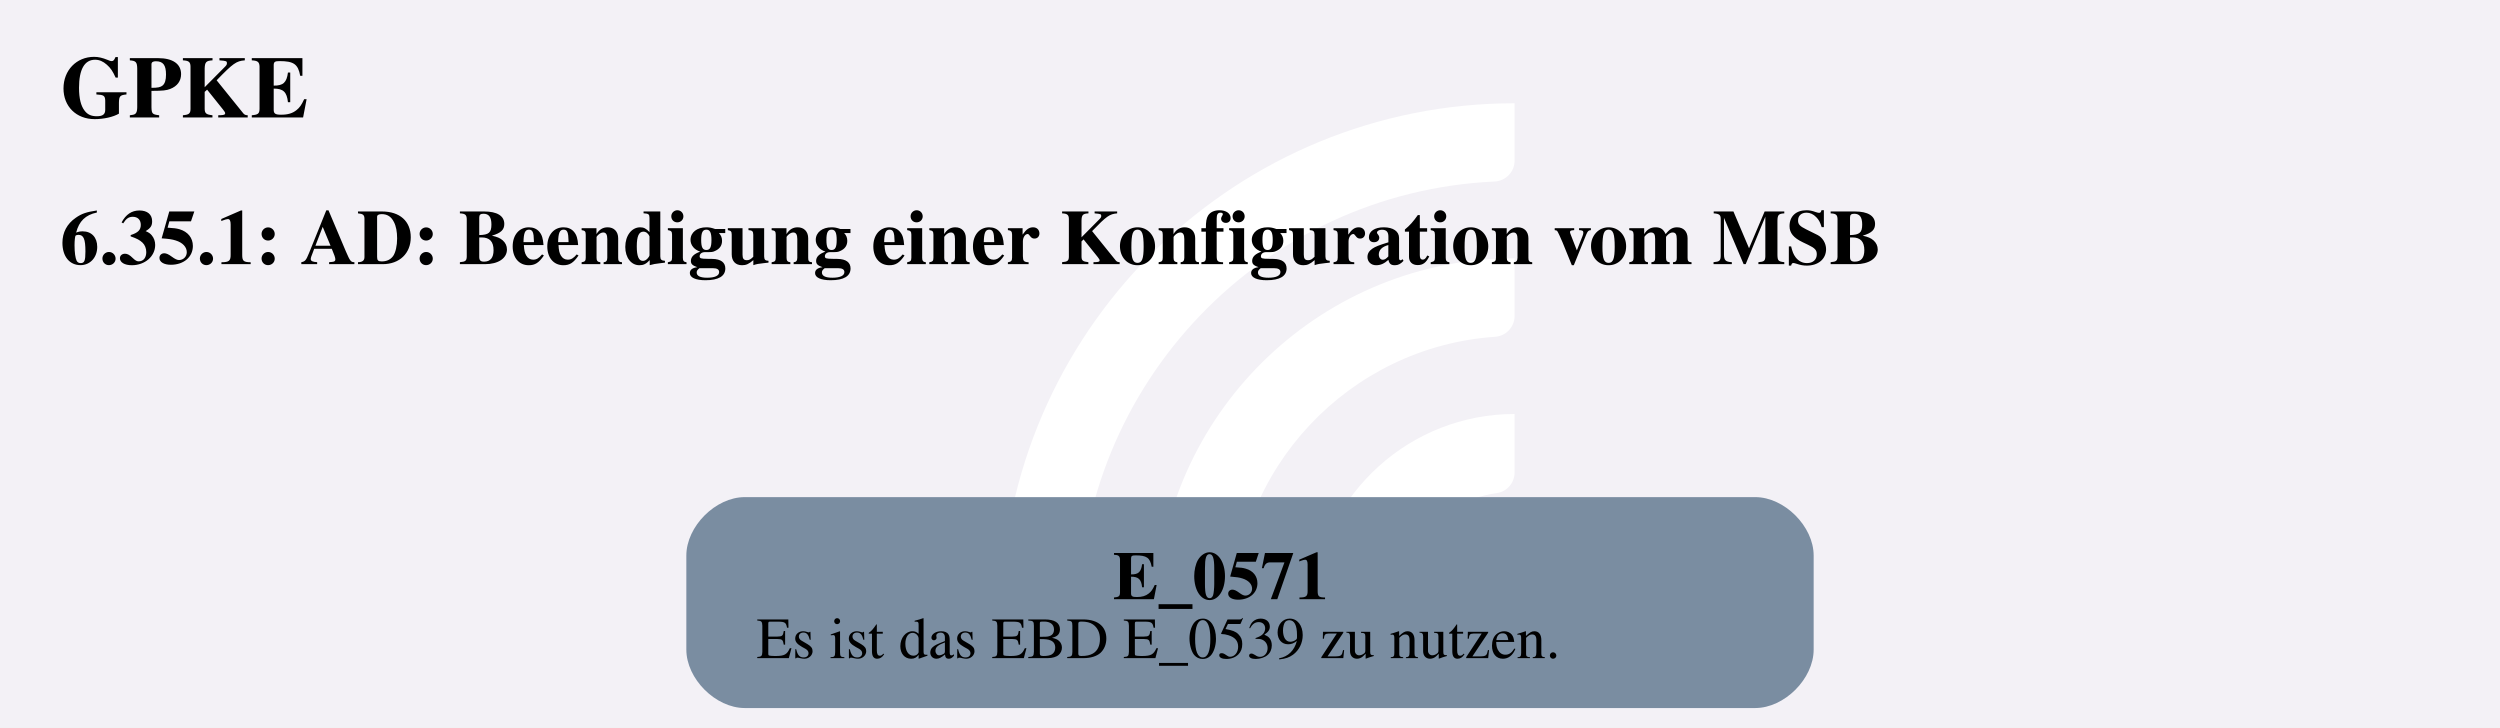
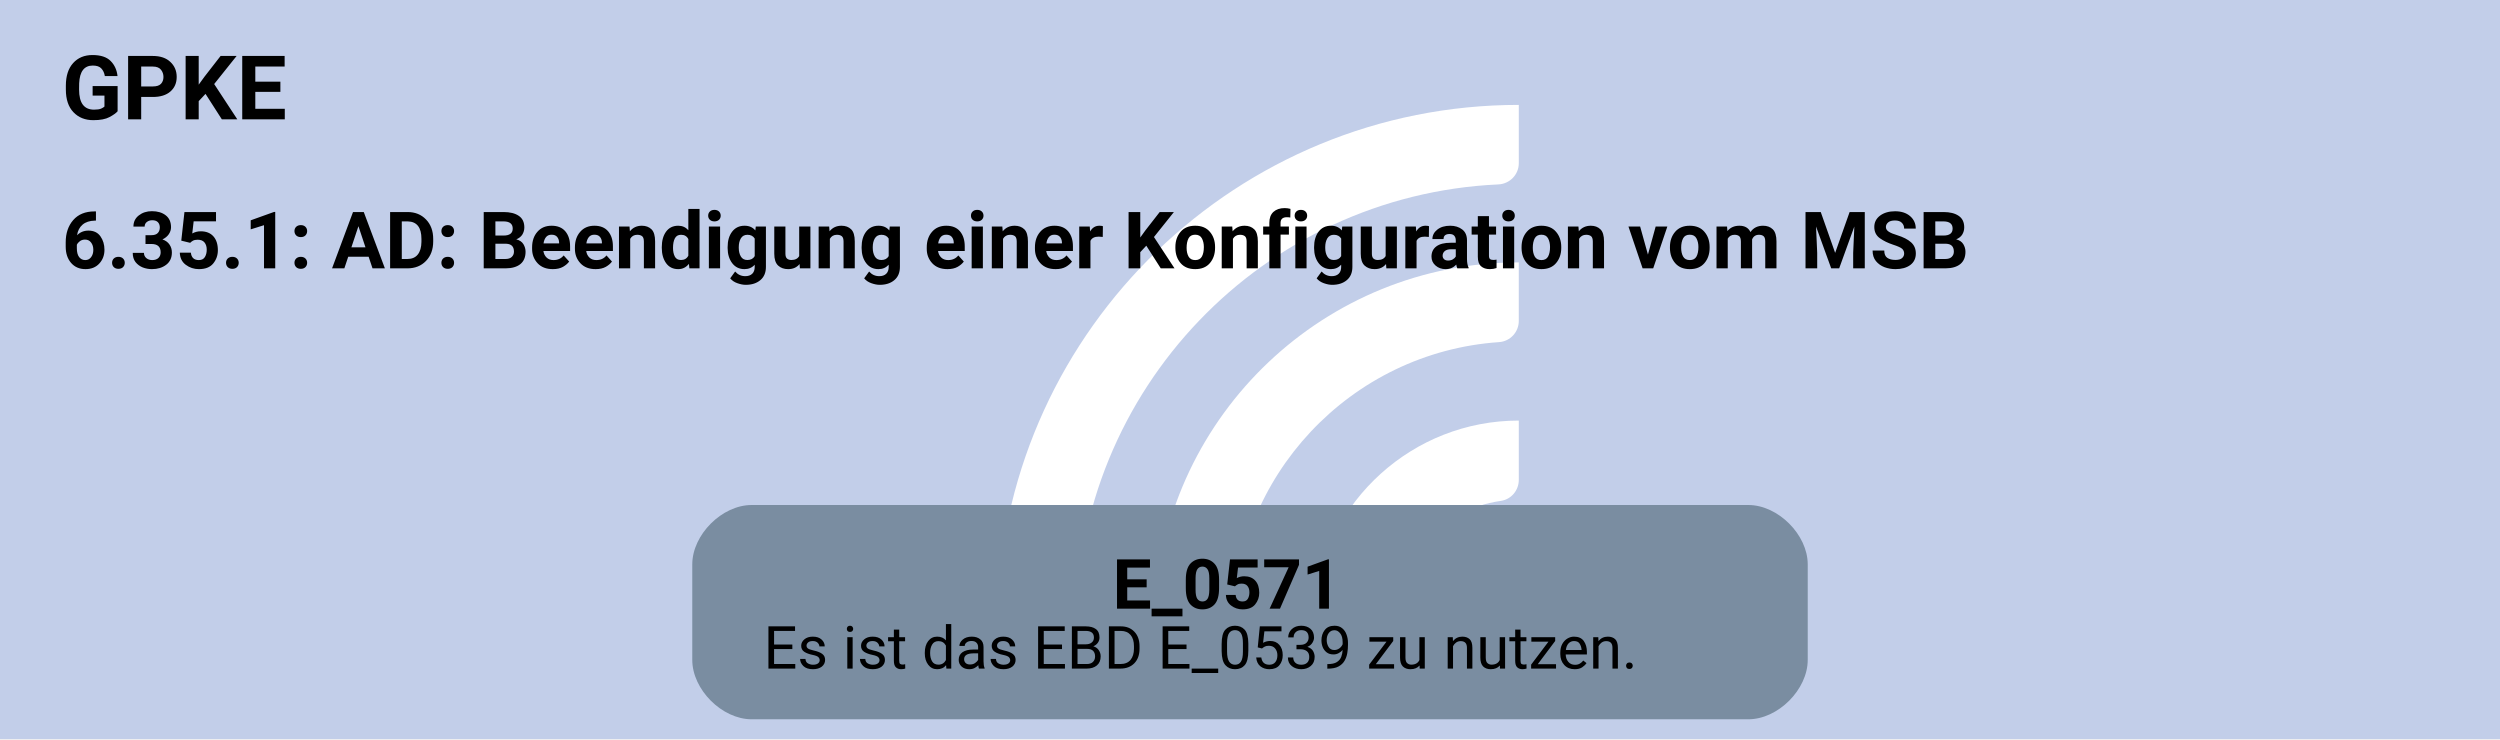
- <svg xmlns="http://www.w3.org/2000/svg" version="1.1" width="682.667px" viewBox="0 0 682.667 198.667" height="198.667px">
+ <svg xmlns="http://www.w3.org/2000/svg" version="1.1" width="672.0px" viewBox="0 0 672.0 198.667" height="198.667px">
  <g>
-     <svg version="1.1" width="682.667px" viewBox="0 0 682.667 198.667" height="198.667px">
-       <polygon fill="#f3f1f6" points="0,0 682.667,0 682.667,198.667 0,198.667" />
+     <svg version="1.1" width="672.0px" viewBox="0 0 672.0 198.667" height="198.667px">
+       <polygon fill="#c2cee9" points="0,0 672.0,0 672.0,198.667 0,198.667" />
      <g>
-         <g transform="translate(260.3169, 19.86667) scale(1 1) translate(0, 0) scale(0.2797334 0.2797334) ">
+         <g transform="translate(254.9836, 19.86667) scale(1 1) translate(0, 0) scale(0.2797334 0.2797334) ">
          <defs>
            <style>.cls-1{fill:#fff;}</style>
          </defs>
          <path class="cls-1" d="M122.44,531.2h-56.1c-11,0-19.9-9.12-19.46-20.11C57.47,243.89,278.15,29.78,547.91,29.78v56.02c0,10.98-8.69,19.89-19.66,20.39-225.51,10.31-405.8,197-405.8,425Z" />
          <path class="cls-1" d="M273.78,531.2h-55.93c-11.23,0-20.09-9.48-19.43-20.69,10.74-183.44,163.39-329.39,349.48-329.39v56.26c0,10.71-8.27,19.62-18.96,20.35-142.35,9.77-255.17,128.69-255.17,273.46Z" />
          <path class="cls-1" d="M425.77,531.2h-55.45c-11.65,0-20.6-10.17-19.33-21.75,10.87-99.03,95.03-176.34,196.92-176.34v57.01c0,10.05-7.28,18.75-17.23,20.16-59.22,8.4-104.91,59.42-104.91,120.92Z" />
        </g>
-         <svg width="512pt" height="149pt" viewBox="0.00 0.00 512.25 149.28">
+         <svg width="504pt" height="149pt" viewBox="0.00 0.00 504.00 149.28">
          <g id="graph0" class="graph" transform="scale(1 1) rotate(0) translate(4 145.28)">
-             <text text-anchor="start" x="8" y="-121.18" font-family="Times,serif" font-weight="bold" font-size="18.00">GPKE</text>
-             <text text-anchor="start" x="8" y="-91.08" font-family="Times,serif" font-weight="bold" font-size="16.00">6.35.1: AD: Beendigung einer Konfiguration vom MSB</text>
+             <text text-anchor="start" x="8" y="-121.18" font-family="Roboto, sans-serif" font-weight="bold" font-size="18.00">GPKE</text>
+             <text text-anchor="start" x="8" y="-91.08" font-family="Roboto, sans-serif" font-weight="bold" font-size="16.00">6.35.1: AD: Beendigung einer Konfiguration vom MSB</text>
            <g id="node1" class="node">
-               <path fill="#7a8da1" stroke="black" stroke-width="0" d="M355.78,-43.28C355.78,-43.28 148.47,-43.28 148.47,-43.28 142.47,-43.28 136.47,-37.28 136.47,-31.28 136.47,-31.28 136.47,-12 136.47,-12 136.47,-6 142.47,0 148.47,0 148.47,0 355.78,0 355.78,0 361.78,0 367.78,-6 367.78,-12 367.78,-12 367.78,-31.28 367.78,-31.28 367.78,-37.28 361.78,-43.28 355.78,-43.28" />
-               <text text-anchor="start" x="224" y="-22.34" font-family="Times,serif" font-weight="bold" font-size="14.00">E_0571</text>
-               <text text-anchor="start" x="150.88" y="-10.24" font-family="Times,serif" font-size="12.00">Es ist das EBD E_0539 zu nutzen.</text>
+               <path fill="#7a8da1" stroke="black" stroke-width="0" d="M348.65,-43.28C348.65,-43.28 147.35,-43.28 147.35,-43.28 141.35,-43.28 135.35,-37.28 135.35,-31.28 135.35,-31.28 135.35,-12 135.35,-12 135.35,-6 141.35,0 147.35,0 147.35,0 348.65,0 348.65,0 354.65,0 360.65,-6 360.65,-12 360.65,-12 360.65,-31.28 360.65,-31.28 360.65,-37.28 354.65,-43.28 348.65,-43.28" />
+               <text text-anchor="start" x="220.25" y="-22.34" font-family="Roboto, sans-serif" font-weight="bold" font-size="14.00">E_0571</text>
+               <text text-anchor="start" x="149.75" y="-10.24" font-family="Roboto, sans-serif" font-size="12.00">Es ist das EBD E_0539 zu nutzen.</text>
            </g>
          </g>
        </svg>
      </g>
    </svg>
  </g>
</svg>
